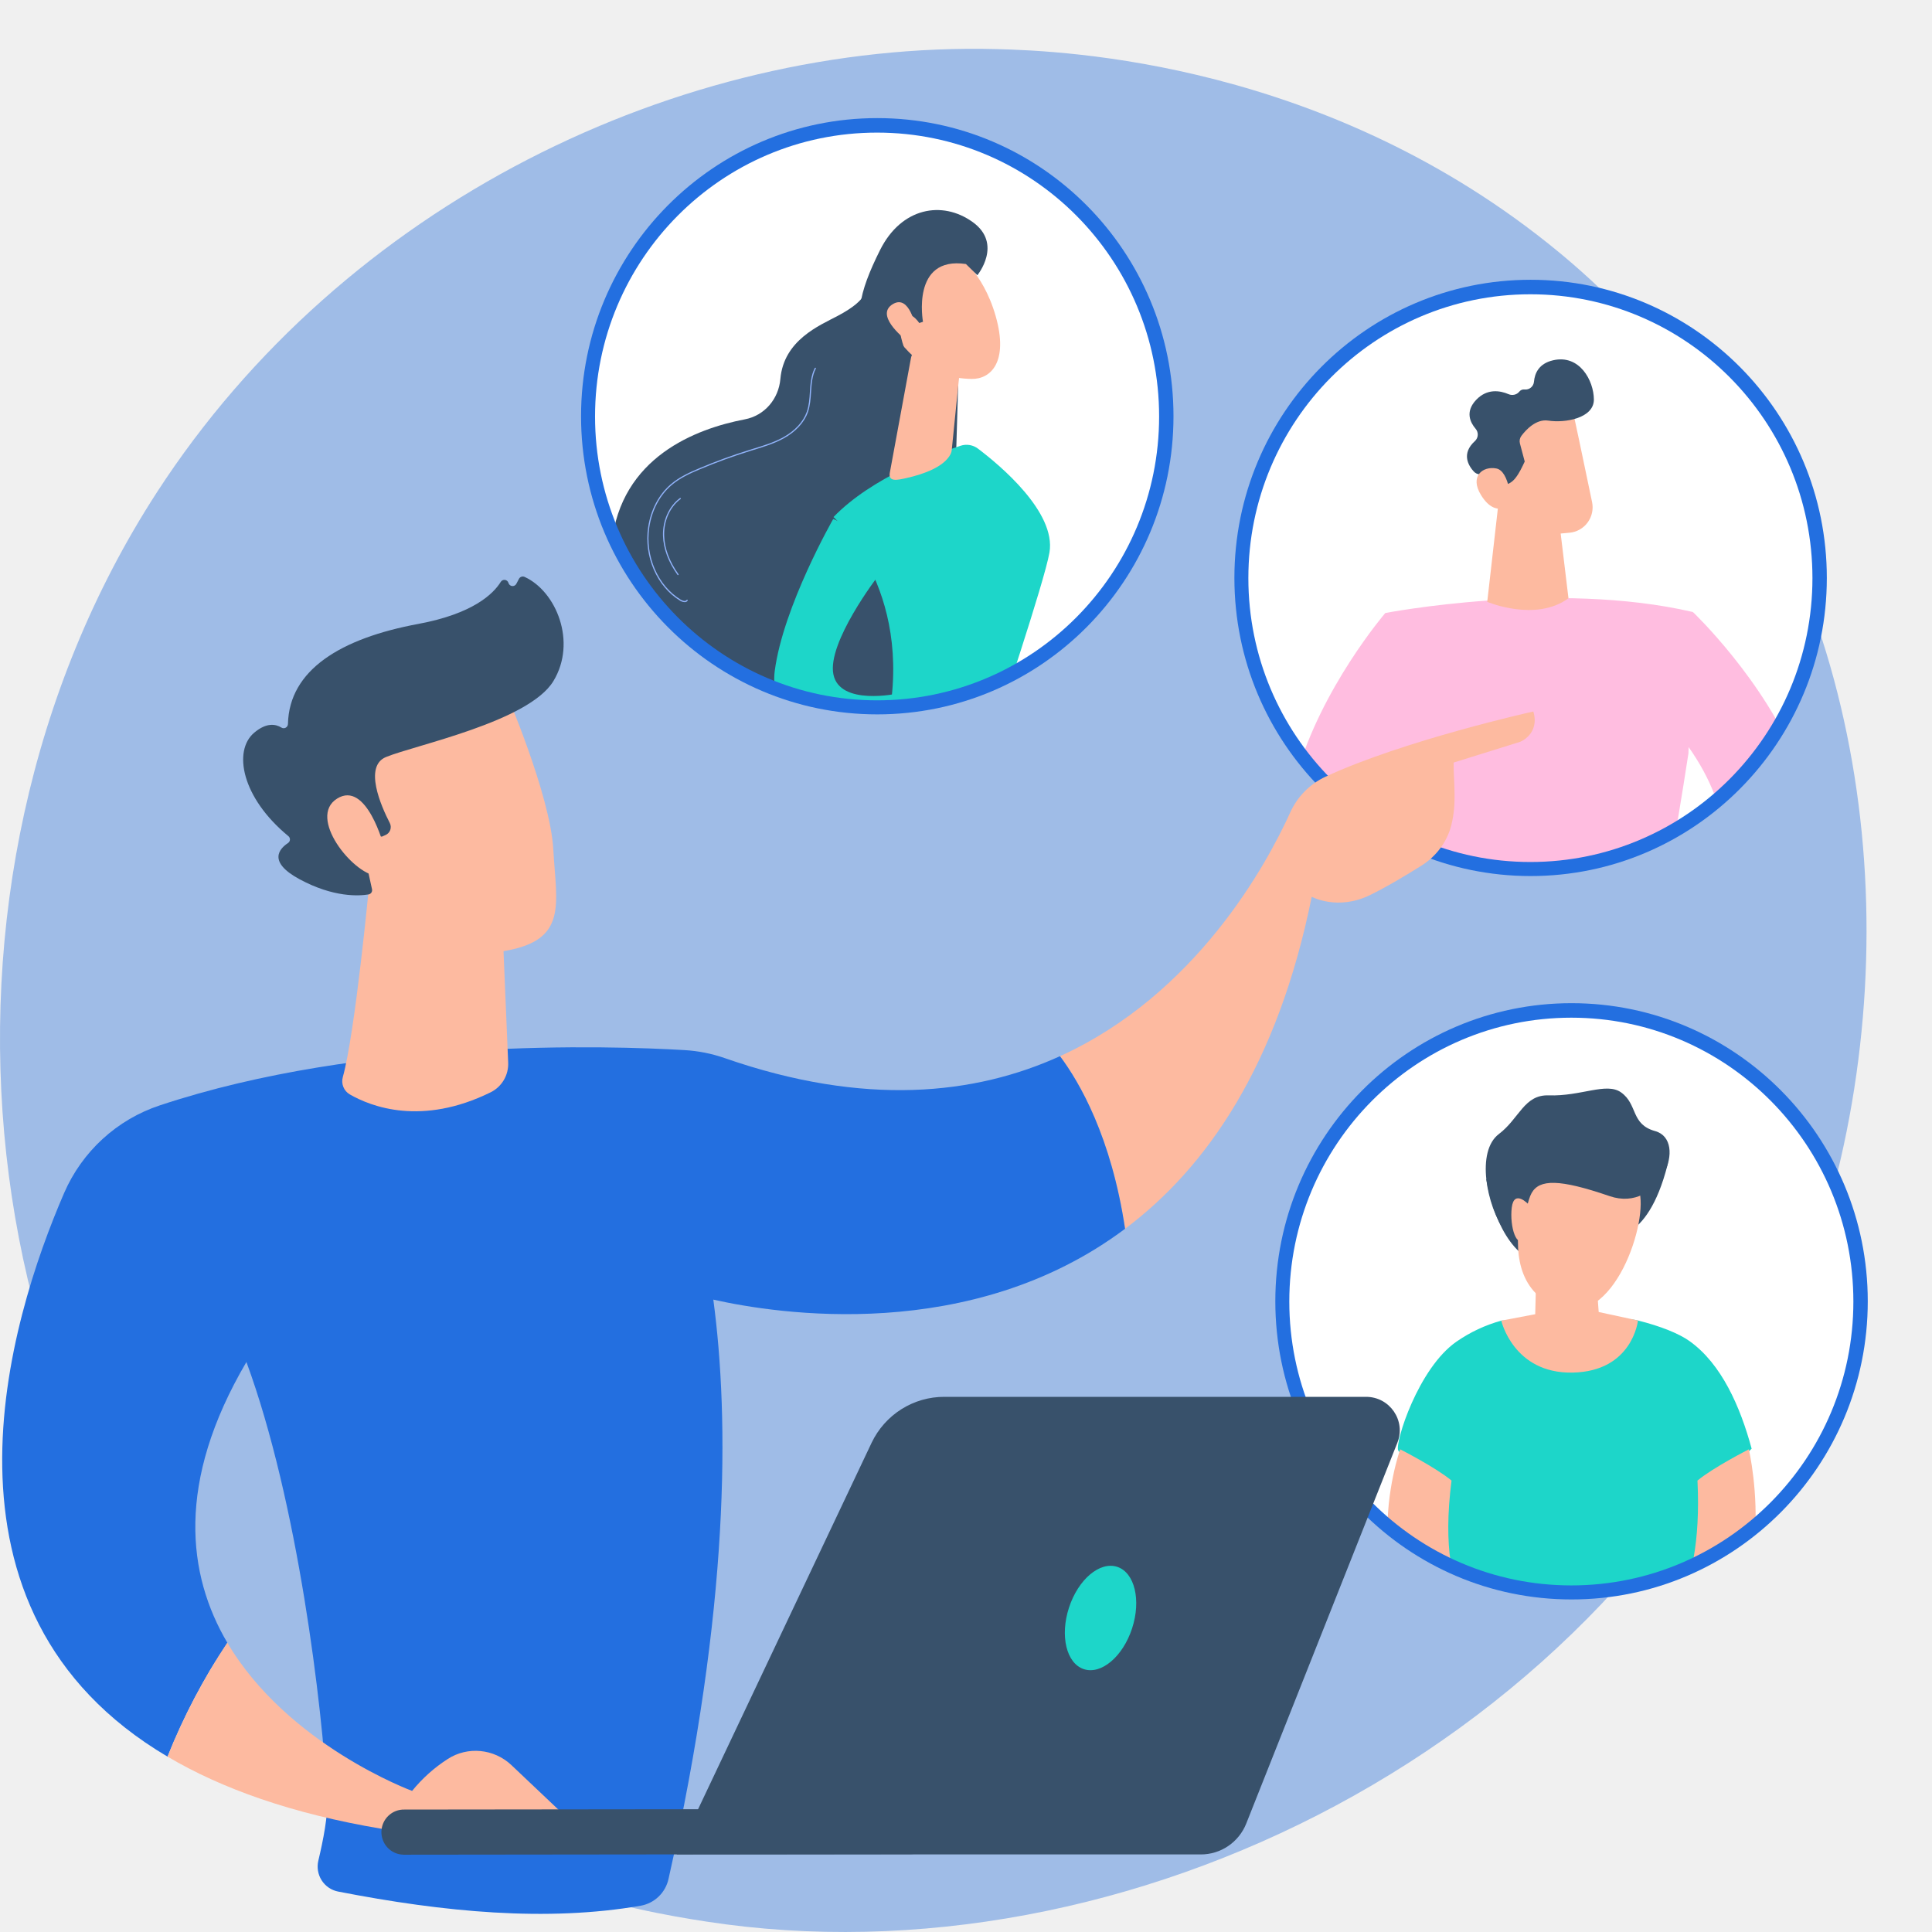
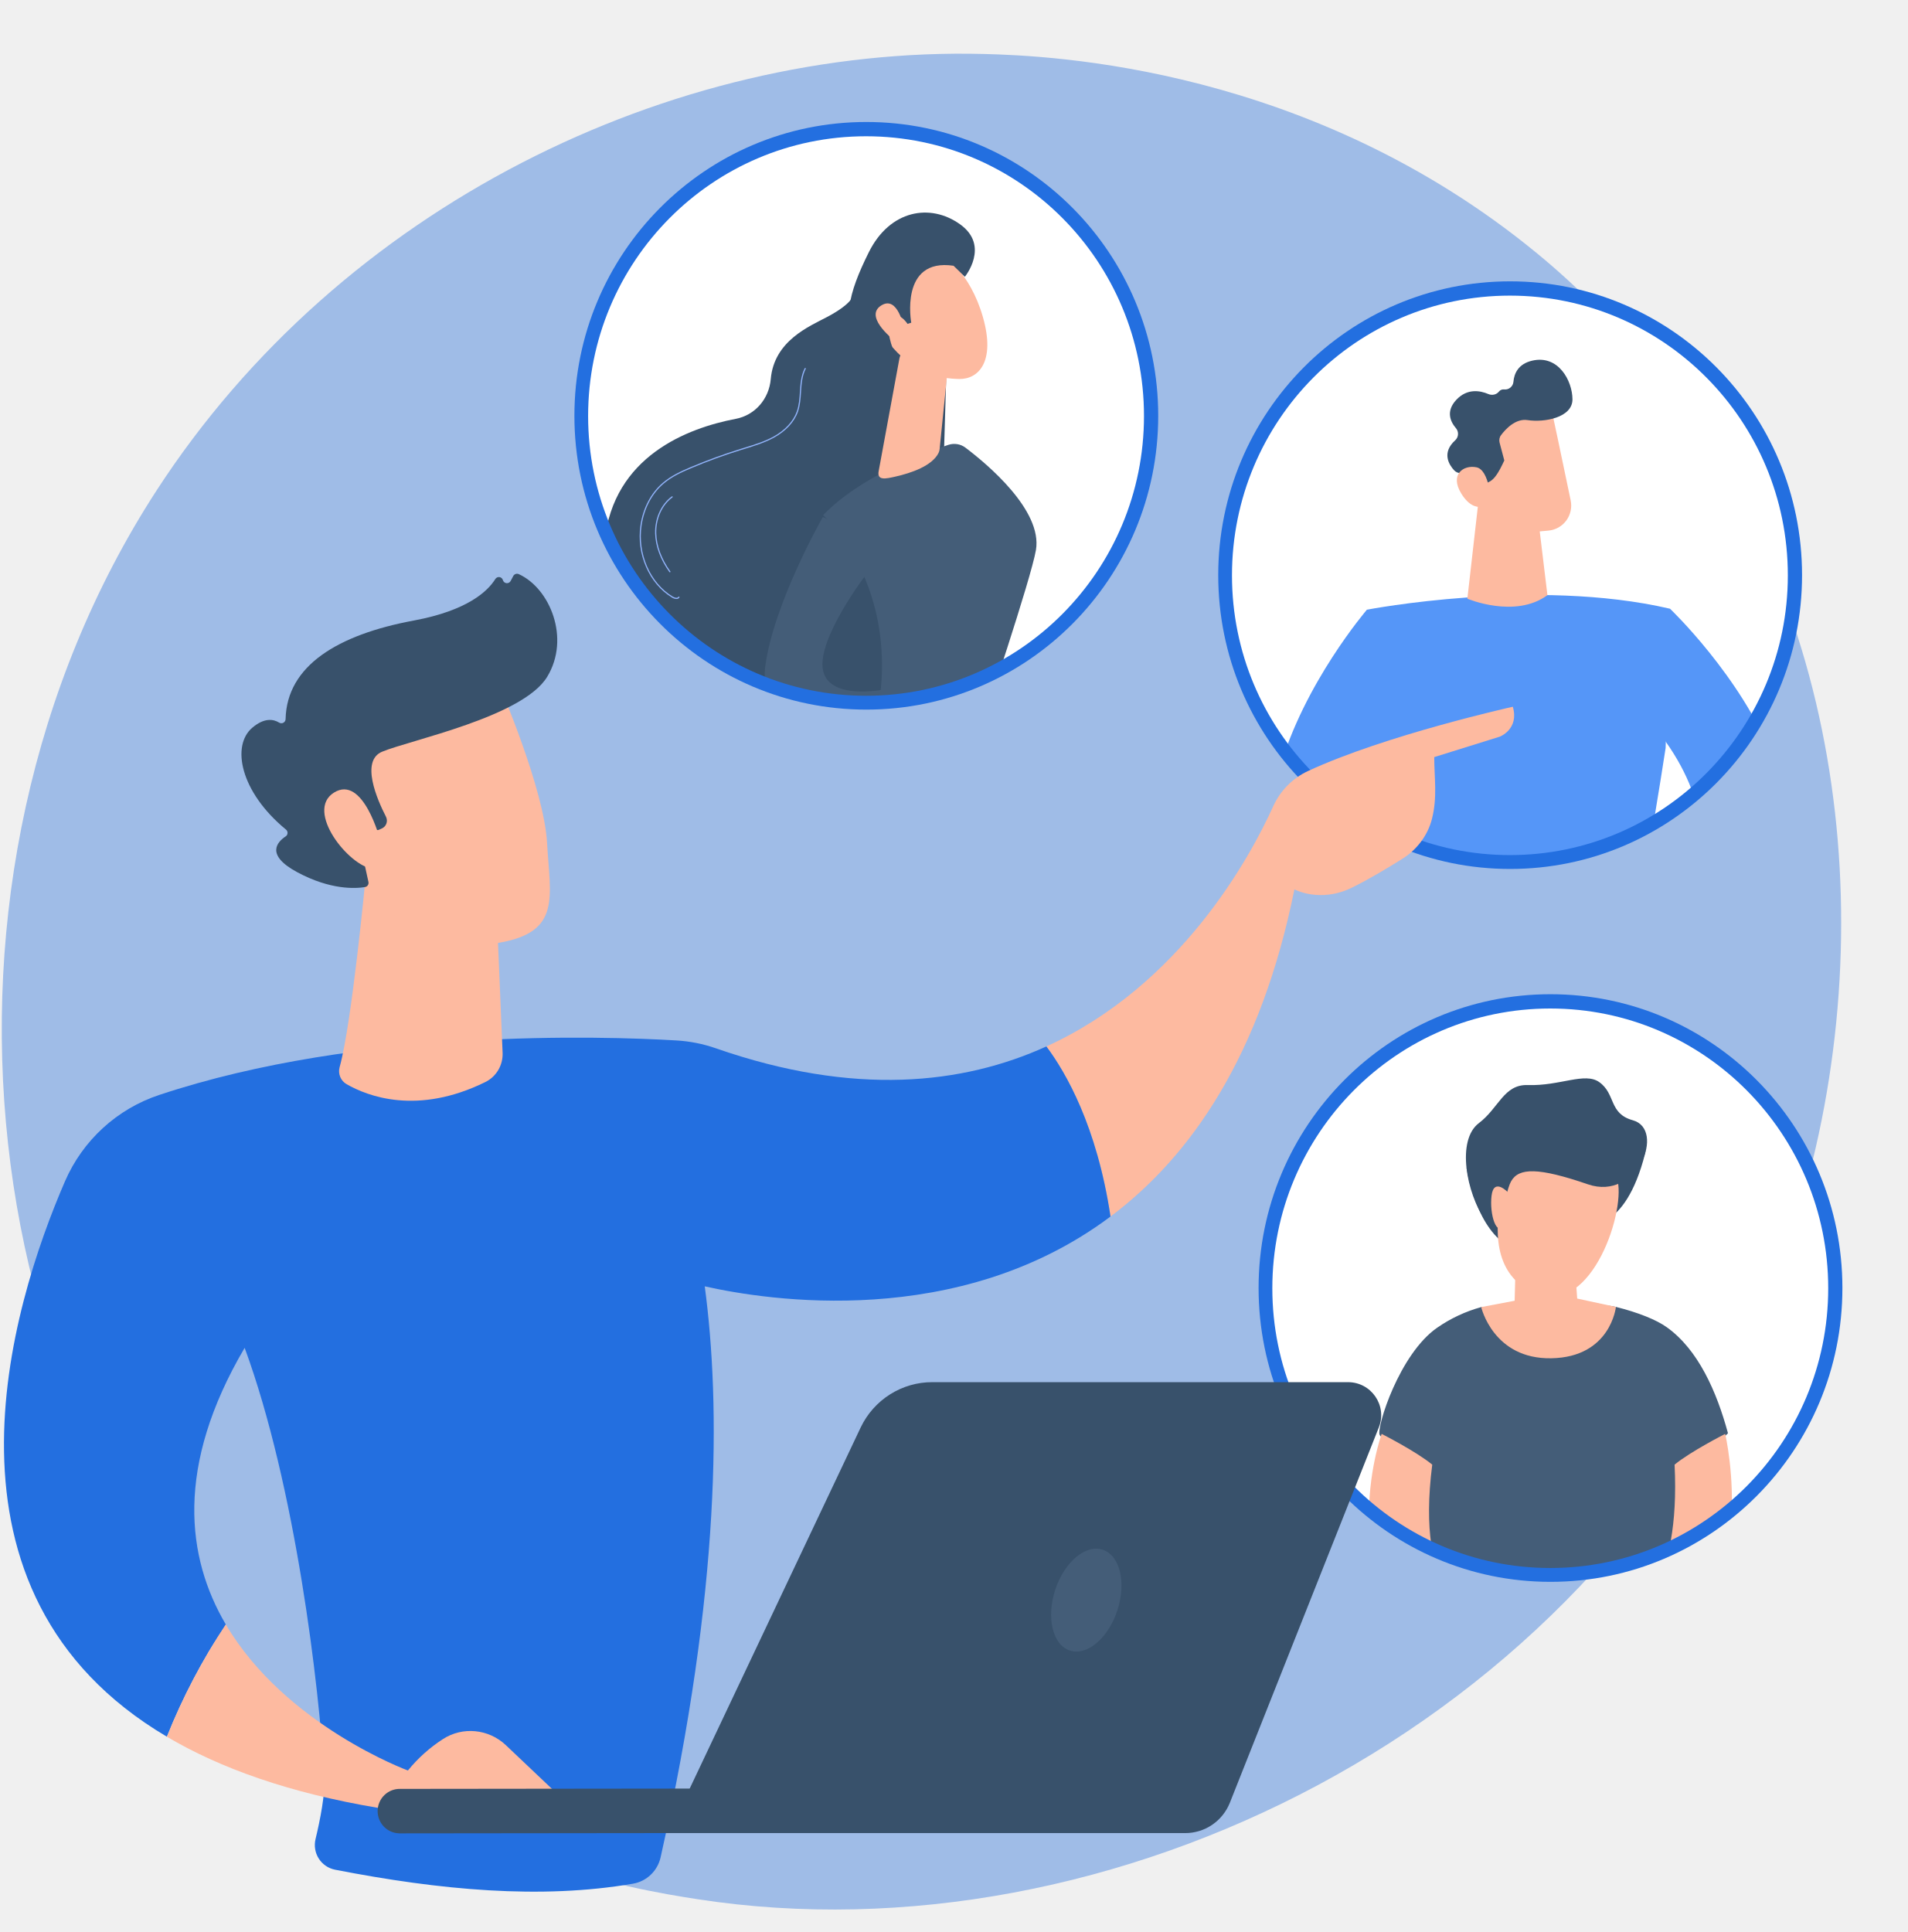
- <svg xmlns="http://www.w3.org/2000/svg" width="205" height="205" viewBox="0 0 205 205" fill="none">
-   <g clip-path="url(#clip0_298_360)">
-     <path d="M189.752 140.175C170.537 185.396 119.352 210.73 74.964 203.896C67.74 202.784 47.939 199.471 30.407 183.843C-3.342 153.762 -10.56 94.195 16.663 52.216C36.48 21.663 72 4.344 105.751 5.21C113.021 5.396 140.882 6.546 165.368 26.726C168.968 29.688 176.896 36.734 184.045 47.909C200.832 74.148 202.275 110.702 189.752 140.175Z" fill="#9FBCE7" />
-     <path d="M162.409 92.956C179.768 92.956 193.84 78.792 193.84 61.321C193.84 43.85 179.768 29.686 162.409 29.686C145.051 29.686 130.979 43.85 130.979 61.321C130.979 78.792 145.051 92.956 162.409 92.956Z" fill="#236FE0" />
-     <mask id="mask0_298_360" style="mask-type:luminance" maskUnits="userSpaceOnUse" x="132" y="31" width="61" height="61">
-       <path d="M162.387 91.465C178.915 91.465 192.314 77.98 192.314 61.345C192.314 44.71 178.915 31.225 162.387 31.225C145.859 31.225 132.461 44.71 132.461 61.345C132.461 77.98 145.859 91.465 162.387 91.465Z" fill="white" />
-     </mask>
-     <g mask="url(#mask0_298_360)">
-       <path d="M199.887 99.257L127.422 101.638C127.211 101.644 127.006 101.567 126.853 101.422C126.699 101.277 126.608 101.076 126.6 100.864L123.993 20.361C123.986 20.149 124.063 19.943 124.207 19.788C124.351 19.633 124.551 19.542 124.761 19.535L197.226 17.154C197.437 17.148 197.642 17.225 197.796 17.37C197.949 17.516 198.04 17.716 198.047 17.928L200.658 98.432C200.664 98.644 200.587 98.85 200.442 99.005C200.297 99.16 200.098 99.25 199.887 99.257Z" fill="white" />
-       <path d="M146.989 65.047C146.989 65.047 165.118 61.55 179.631 64.941L179.157 79.935C179.157 79.935 175.993 100.816 173.414 110.081C173.414 110.081 162.447 112.374 157.077 109.653C157.077 109.653 151.916 83.73 149.393 79.948C149.397 79.947 146.667 69.89 146.989 65.047Z" fill="#FFBDE0" />
-       <path d="M159.221 51.443L157.807 63.861C157.807 63.861 162.954 66.04 166.427 63.477L165.379 54.782L159.221 51.443Z" fill="#FDBAA0" />
-       <path d="M166.776 43.14C166.836 43.242 168.133 49.437 168.931 53.274C169.009 53.648 169.007 54.034 168.926 54.407C168.846 54.78 168.687 55.132 168.462 55.438C168.236 55.746 167.949 56.001 167.618 56.188C167.288 56.376 166.921 56.491 166.544 56.525L165.077 56.661C163.777 56.782 162.479 56.409 161.437 55.617C160.396 54.825 159.685 53.671 159.445 52.379L158.156 45.428C158.156 45.428 165.306 40.652 166.776 43.14Z" fill="#FDBAA0" />
-       <path d="M156.572 45.493C155.986 44.806 155.458 43.682 156.618 42.444C157.794 41.19 159.182 41.444 160.069 41.825C160.462 41.992 160.936 41.897 161.204 41.561C161.27 41.475 161.357 41.409 161.457 41.368C161.556 41.327 161.665 41.313 161.771 41.327C161.891 41.34 162.011 41.329 162.126 41.294C162.241 41.26 162.348 41.202 162.441 41.125C162.534 41.049 162.61 40.954 162.666 40.847C162.722 40.74 162.757 40.623 162.767 40.503C162.843 39.623 163.273 38.576 164.802 38.227C167.607 37.584 169.108 40.382 169.123 42.382C169.137 44.383 166.057 44.904 164.29 44.63C162.993 44.429 161.914 45.606 161.434 46.245C161.348 46.359 161.289 46.492 161.261 46.632C161.234 46.773 161.239 46.918 161.276 47.056L161.785 48.973C161.495 49.583 161.211 50.206 160.792 50.733C160.491 51.111 160.154 51.326 159.794 51.424C159.236 50.456 157.759 50.336 157.074 50.337C156.944 50.337 156.817 50.311 156.698 50.259C156.58 50.207 156.473 50.131 156.385 50.036C155.85 49.457 154.999 48.155 156.503 46.798C156.681 46.632 156.788 46.403 156.801 46.16C156.813 45.916 156.732 45.677 156.572 45.493Z" fill="#38516B" />
-       <path d="M160.368 53.475C160.368 53.475 160.195 49.992 158.782 49.71C157.37 49.429 155.89 50.499 157.156 52.546C158.733 55.094 160.368 53.475 160.368 53.475Z" fill="#FDBAA0" />
-       <path d="M146.988 65.049C146.988 65.049 119.696 96.869 153.41 107.599L153.331 105.186C153.331 105.186 140.518 94.977 149.64 80.182C149.64 80.182 147.995 66.465 146.988 65.049Z" fill="#FFBDE0" />
-       <path d="M179.63 64.941C179.63 64.941 210.093 93.898 177.148 106.818L177.07 104.405C177.07 104.405 189.195 93.377 179.134 79.213C179.133 79.214 177.79 67.418 179.63 64.941Z" fill="#FFBDE0" />
+ <svg xmlns="http://www.w3.org/2000/svg" width="78" height="79" viewBox="0 0 78 79" fill="none">
+   <g id="Frame" clip-path="url(#clip0_766_1996)">
+     <path id="Vector" d="M72.135 53.463C64.837 70.637 45.399 80.258 28.541 77.662C25.798 77.24 18.278 75.982 11.62 70.047C-1.197 58.623 -3.938 36.001 6.4 20.059C13.926 8.456 27.416 1.878 40.233 2.207C42.994 2.278 53.575 2.715 62.874 10.378C64.241 11.503 67.252 14.179 69.967 18.423C76.343 28.388 76.891 42.27 72.135 53.463Z" fill="#9FBCE7" />
+     <path id="Vector_2" d="M61.751 35.532C68.343 35.532 73.688 30.153 73.688 23.518C73.688 16.883 68.343 11.504 61.751 11.504C55.159 11.504 49.815 16.883 49.815 23.518C49.815 30.153 55.159 35.532 61.751 35.532Z" fill="#236FE0" />
+     <g id="Clip path group">
+       <mask id="mask0_766_1996" style="mask-type:luminance" maskUnits="userSpaceOnUse" x="50" y="12" width="24" height="23">
+         <g id="clip-path">
+           <path id="Vector_3" d="M61.742 34.965C68.019 34.965 73.107 29.844 73.107 23.527C73.107 17.209 68.019 12.088 61.742 12.088C55.465 12.088 50.377 17.209 50.377 23.527C50.377 29.844 55.465 34.965 61.742 34.965Z" fill="white" />
+         </g>
+       </mask>
+       <g mask="url(#mask0_766_1996)">
+         <g id="Group">
+           <path id="Vector_4" d="M75.983 37.924L48.462 38.828C48.383 38.831 48.305 38.801 48.246 38.746C48.188 38.691 48.154 38.615 48.151 38.534L47.16 7.961C47.158 7.881 47.187 7.803 47.242 7.744C47.297 7.685 47.372 7.65 47.452 7.648L74.972 6.743C75.052 6.741 75.13 6.771 75.189 6.826C75.247 6.881 75.281 6.957 75.284 7.037L76.276 37.61C76.278 37.691 76.249 37.769 76.194 37.828C76.139 37.887 76.063 37.921 75.983 37.924Z" fill="white" />
+           <path id="Vector_5" d="M55.893 24.931C55.893 24.931 62.778 23.604 68.289 24.891L68.109 30.586C68.109 30.586 66.908 38.515 65.928 42.034C65.928 42.034 61.763 42.905 59.724 41.871C59.724 41.871 57.764 32.027 56.806 30.59C56.807 30.59 55.77 26.771 55.893 24.931Z" fill="#5596F8" />
+           <path id="Vector_6" d="M60.539 19.766L60.002 24.481C60.002 24.481 61.957 25.309 63.276 24.336L62.878 21.034L60.539 19.766Z" fill="#FDBAA0" />
+           <path id="Vector_7" d="M63.408 16.613C63.431 16.651 63.923 19.004 64.227 20.461C64.256 20.603 64.256 20.75 64.225 20.891C64.194 21.033 64.134 21.167 64.049 21.283C63.963 21.4 63.854 21.497 63.728 21.568C63.603 21.639 63.464 21.683 63.32 21.696L62.763 21.747C62.269 21.793 61.776 21.652 61.381 21.351C60.985 21.05 60.715 20.612 60.624 20.121L60.135 17.481C60.135 17.481 62.85 15.668 63.408 16.613Z" fill="#FDBAA0" />
+           <path id="Vector_8" d="M59.533 17.506C59.311 17.245 59.11 16.818 59.551 16.348C59.997 15.872 60.524 15.969 60.861 16.113C61.011 16.177 61.191 16.14 61.292 16.013C61.318 15.98 61.351 15.955 61.388 15.94C61.426 15.924 61.467 15.919 61.508 15.924C61.553 15.929 61.599 15.925 61.643 15.912C61.686 15.898 61.727 15.877 61.762 15.848C61.797 15.818 61.827 15.782 61.848 15.742C61.869 15.701 61.882 15.657 61.886 15.611C61.915 15.277 62.078 14.879 62.659 14.746C63.724 14.503 64.294 15.565 64.3 16.325C64.305 17.084 63.135 17.282 62.465 17.178C61.972 17.102 61.562 17.549 61.38 17.792C61.347 17.835 61.325 17.885 61.314 17.939C61.304 17.992 61.306 18.047 61.32 18.1L61.513 18.828C61.403 19.059 61.295 19.296 61.136 19.496C61.022 19.64 60.894 19.721 60.757 19.759C60.545 19.391 59.984 19.346 59.724 19.346C59.675 19.346 59.626 19.336 59.581 19.316C59.536 19.296 59.496 19.268 59.462 19.231C59.259 19.012 58.936 18.517 59.507 18.002C59.575 17.939 59.615 17.852 59.62 17.759C59.625 17.667 59.594 17.576 59.533 17.506Z" fill="#38516B" />
+           <path id="Vector_9" d="M60.975 20.537C60.975 20.537 60.909 19.213 60.372 19.107C59.836 19 59.274 19.406 59.755 20.184C60.353 21.151 60.975 20.537 60.975 20.537Z" fill="#FDBAA0" />
+           <path id="Vector_10" d="M55.893 24.933C55.893 24.933 45.528 37.017 58.331 41.092L58.301 40.175C58.301 40.175 53.435 36.298 56.899 30.68C56.899 30.68 56.275 25.471 55.893 24.933Z" fill="#5596F8" />
+           <path id="Vector_11" d="M68.29 24.892C68.29 24.892 79.859 35.888 67.348 40.795L67.318 39.879C67.318 39.879 71.923 35.691 68.102 30.311C68.102 30.312 67.592 25.832 68.29 24.892Z" fill="#5596F8" />
+         </g>
+       </g>
    </g>
-     <path d="M93.085 75.801C110.444 75.801 124.516 61.638 124.516 44.167C124.516 26.695 110.444 12.532 93.085 12.532C75.726 12.532 61.654 26.695 61.654 44.167C61.654 61.638 75.726 75.801 93.085 75.801Z" fill="#236FE0" />
-     <mask id="mask1_298_360" style="mask-type:luminance" maskUnits="userSpaceOnUse" x="63" y="14" width="60" height="61">
-       <path d="M93.065 74.311C109.593 74.311 122.991 60.825 122.991 44.191C122.991 27.556 109.593 14.07 93.065 14.07C76.537 14.07 63.139 27.556 63.139 44.191C63.139 60.825 76.537 74.311 93.065 74.311Z" fill="white" />
-     </mask>
-     <g mask="url(#mask1_298_360)">
-       <path d="M130.565 82.103L58.099 84.484C57.889 84.489 57.685 84.411 57.532 84.266C57.379 84.121 57.289 83.922 57.281 83.71L54.668 3.207C54.662 2.995 54.739 2.789 54.883 2.634C55.027 2.479 55.226 2.388 55.437 2.381L127.901 -0.001C128.112 -0.007 128.317 0.071 128.47 0.216C128.624 0.361 128.715 0.561 128.722 0.773L131.333 81.277C131.34 81.489 131.262 81.695 131.118 81.849C130.974 82.004 130.775 82.095 130.565 82.103Z" fill="white" />
-       <path d="M91.772 30.615C91.772 30.615 92.354 31.686 88.881 33.521C86.945 34.544 83.163 36.09 82.803 40.215C82.617 42.345 81.117 44.1 79.03 44.496C73.83 45.49 65.87 48.513 64.904 57.695C64.17 64.71 67.793 67.225 71.533 68.01C74.279 68.581 76.183 71.185 75.731 73.971C75.296 76.644 76.193 79.681 80.846 81.945C91.274 87.012 100.847 68.333 100.847 68.333L101.807 36.281L91.772 30.615Z" fill="#38516B" />
-       <path d="M94.225 76.512C97.001 62.453 88.439 54.864 88.439 54.864C92.495 50.657 99.385 48.126 101.937 47.294C102.245 47.194 102.572 47.169 102.891 47.223C103.21 47.277 103.511 47.407 103.77 47.603C106.045 49.321 112.081 54.33 111.357 58.619C110.832 61.708 105.621 77.216 105.621 77.216C105.621 77.216 100.389 79.943 94.225 76.512Z" fill="#1DD6C9" />
-       <path d="M96.66 37.989L94.428 50.097C94.211 51.168 95.164 50.957 96.219 50.717C97.949 50.324 100.169 49.563 100.87 48.173C100.938 48.029 100.979 47.874 100.991 47.715L101.836 39.342C101.869 39.019 101.796 38.694 101.629 38.416C101.462 38.138 101.21 37.922 100.91 37.8L98.672 36.896C98.469 36.815 98.252 36.779 98.034 36.791C97.816 36.804 97.604 36.864 97.412 36.969C97.22 37.073 97.053 37.218 96.923 37.395C96.793 37.571 96.703 37.774 96.66 37.989Z" fill="#FDBAA0" />
-       <path d="M101.362 26.853C101.362 26.853 104.26 28.679 105.65 33.544C107.039 38.41 105.126 40.242 103.097 40.207C101.068 40.172 98.109 39.647 95.439 36.216C92.77 32.786 97.571 24.63 101.362 26.853Z" fill="#FDBAA0" />
-       <path d="M97.936 34.144C97.936 34.144 96.649 27.147 102.491 28.015L103.707 29.201C103.707 29.201 106.434 25.88 103.204 23.559C99.974 21.238 95.635 22.018 93.379 26.536C91.122 31.053 90.357 34.198 92.477 36.878C94.597 39.559 96.035 37.143 96.035 37.143C96.035 37.143 95.024 34.793 95.757 33.743C96.49 32.693 97.541 34.274 97.541 34.274L97.936 34.144Z" fill="#38516B" />
-       <path d="M97.164 34.774C97.164 34.774 96.525 31.173 94.724 32.276C92.922 33.38 95.504 35.631 96.535 36.396L97.164 34.774Z" fill="#FDBAA0" />
-       <path d="M88.41 55.07C88.41 55.07 83.092 64.358 82.204 71.212C81.316 78.067 92.136 80.52 95.945 76.404L95.28 73.585C95.28 73.585 89.111 74.941 88.43 71.557C87.748 68.173 93.145 61.154 93.145 61.154C93.145 61.154 91.271 56.105 88.41 55.07Z" fill="#1DD6C9" />
-       <path d="M72.651 63.892C72.477 63.885 72.307 63.831 72.16 63.736C69.706 62.249 68.312 59.05 68.77 55.957C69.044 54.102 69.895 52.483 71.167 51.39C72.069 50.617 73.152 50.127 74.186 49.691C75.927 48.956 77.723 48.299 79.527 47.738L79.971 47.601C81.025 47.279 82.115 46.944 83.091 46.408C84.34 45.721 85.234 44.756 85.607 43.691C85.84 43.029 85.891 42.3 85.934 41.597C85.992 40.73 86.051 39.833 86.455 39.052C86.458 39.044 86.464 39.038 86.47 39.032C86.476 39.027 86.484 39.023 86.492 39.02C86.499 39.018 86.508 39.017 86.516 39.018C86.524 39.019 86.532 39.021 86.54 39.025C86.547 39.029 86.554 39.034 86.559 39.04C86.564 39.047 86.568 39.054 86.571 39.062C86.573 39.07 86.574 39.078 86.573 39.087C86.573 39.095 86.57 39.103 86.567 39.11C86.174 39.868 86.116 40.752 86.06 41.608C86.014 42.322 85.965 43.057 85.726 43.737C85.342 44.83 84.427 45.82 83.151 46.52C82.163 47.063 81.067 47.399 80.007 47.725C79.859 47.77 79.711 47.815 79.564 47.861C77.764 48.421 75.971 49.074 74.233 49.809C73.21 50.237 72.135 50.727 71.248 51.488C70 52.558 69.164 54.152 68.894 55.974C68.443 59.018 69.816 62.165 72.227 63.626C72.4 63.731 72.729 63.858 72.858 63.662C72.862 63.655 72.868 63.649 72.875 63.645C72.882 63.64 72.89 63.637 72.898 63.635C72.906 63.633 72.915 63.633 72.923 63.635C72.931 63.637 72.939 63.64 72.946 63.645C72.953 63.65 72.959 63.656 72.963 63.663C72.968 63.669 72.971 63.677 72.972 63.685C72.974 63.694 72.974 63.702 72.972 63.71C72.971 63.719 72.967 63.726 72.963 63.733C72.929 63.785 72.882 63.826 72.828 63.854C72.773 63.882 72.713 63.895 72.651 63.892Z" fill="#91B3FA" />
-       <path d="M71.941 61.025C71.931 61.025 71.921 61.023 71.912 61.019C71.903 61.014 71.895 61.007 71.89 60.999C70.915 59.643 70.382 58.197 70.347 56.825C70.307 55.214 70.996 53.69 72.148 52.848C72.161 52.838 72.178 52.834 72.194 52.837C72.211 52.839 72.226 52.848 72.236 52.862C72.246 52.875 72.25 52.892 72.247 52.909C72.245 52.926 72.236 52.941 72.222 52.951C71.104 53.769 70.434 55.252 70.474 56.821C70.508 58.168 71.032 59.587 71.992 60.925C71.997 60.932 72 60.939 72.002 60.947C72.004 60.956 72.004 60.964 72.003 60.972C72.002 60.98 71.999 60.988 71.994 60.995C71.99 61.002 71.984 61.008 71.978 61.013C71.967 61.021 71.954 61.025 71.941 61.025Z" fill="#91B3FA" />
+     <path id="Vector_12" d="M35.425 29.016C42.017 29.016 47.361 23.637 47.361 17.002C47.361 10.367 42.017 4.988 35.425 4.988C28.832 4.988 23.488 10.367 23.488 17.002C23.488 23.637 28.832 29.016 35.425 29.016Z" fill="#236FE0" />
+     <g id="Clip path group_2">
+       <mask id="mask1_766_1996" style="mask-type:luminance" maskUnits="userSpaceOnUse" x="24" y="5" width="23" height="24">
+         <g id="clip-path-2">
+           <path id="Vector_13" d="M35.414 28.45C41.691 28.45 46.779 23.328 46.779 17.011C46.779 10.694 41.691 5.572 35.414 5.572C29.137 5.572 24.049 10.694 24.049 17.011C24.049 23.328 29.137 28.45 35.414 28.45Z" fill="white" />
+         </g>
+       </mask>
+       <g mask="url(#mask1_766_1996)">
+         <g id="Group_2">
+           <path id="Vector_14" d="M49.655 31.408L22.135 32.312C22.055 32.315 21.978 32.285 21.92 32.23C21.862 32.175 21.827 32.099 21.825 32.019L20.832 1.446C20.83 1.365 20.859 1.287 20.914 1.228C20.968 1.169 21.044 1.135 21.124 1.132L48.644 0.228C48.724 0.225 48.802 0.255 48.86 0.31C48.919 0.365 48.953 0.441 48.956 0.521L49.947 31.095C49.95 31.175 49.92 31.253 49.866 31.312C49.811 31.371 49.735 31.405 49.655 31.408Z" fill="white" />
+           <path id="Vector_15" d="M34.924 11.855C34.924 11.855 35.144 12.262 33.826 12.959C33.09 13.347 31.654 13.935 31.517 15.501C31.447 16.31 30.877 16.977 30.084 17.127C28.11 17.505 25.087 18.652 24.72 22.14C24.441 24.804 25.817 25.759 27.237 26.057C28.28 26.274 29.003 27.263 28.831 28.321C28.666 29.336 29.007 30.489 30.774 31.349C34.734 33.273 38.37 26.18 38.37 26.18L38.735 14.007L34.924 11.855Z" fill="#38516B" />
+           <path id="Vector_16" d="M35.855 29.285C36.91 23.946 33.658 21.064 33.658 21.064C35.198 19.466 37.815 18.505 38.784 18.189C38.901 18.151 39.025 18.142 39.147 18.162C39.268 18.182 39.382 18.232 39.48 18.306C40.344 18.959 42.636 20.861 42.361 22.49C42.162 23.663 40.183 29.552 40.183 29.552C40.183 29.552 38.196 30.588 35.855 29.285Z" fill="#445D78" />
+           <path id="Vector_17" d="M36.779 14.655L35.932 19.253C35.849 19.66 36.211 19.58 36.612 19.489C37.269 19.34 38.112 19.051 38.378 18.522C38.404 18.468 38.42 18.409 38.424 18.349L38.745 15.169C38.758 15.046 38.73 14.922 38.667 14.817C38.603 14.711 38.508 14.629 38.394 14.583L37.544 14.24C37.467 14.209 37.384 14.195 37.301 14.2C37.219 14.205 37.138 14.228 37.065 14.268C36.992 14.307 36.929 14.362 36.879 14.429C36.83 14.496 36.796 14.573 36.779 14.655Z" fill="#FDBAA0" />
+           <path id="Vector_18" d="M38.564 10.426C38.564 10.426 39.665 11.119 40.193 12.967C40.721 14.815 39.994 15.511 39.223 15.497C38.453 15.484 37.329 15.285 36.315 13.982C35.301 12.679 37.125 9.582 38.564 10.426Z" fill="#FDBAA0" />
+           <path id="Vector_19" d="M37.262 13.195C37.262 13.195 36.773 10.538 38.992 10.867L39.454 11.318C39.454 11.318 40.489 10.056 39.263 9.175C38.036 8.294 36.388 8.59 35.531 10.306C34.675 12.021 34.384 13.215 35.189 14.233C35.994 15.251 36.54 14.334 36.54 14.334C36.54 14.334 36.156 13.441 36.434 13.043C36.713 12.644 37.112 13.244 37.112 13.244L37.262 13.195Z" fill="#38516B" />
+           <path id="Vector_20" d="M36.969 13.435C36.969 13.435 36.727 12.067 36.043 12.486C35.359 12.905 36.339 13.76 36.731 14.05L36.969 13.435Z" fill="#FDBAA0" />
+           <path id="Vector_21" d="M33.646 21.143C33.646 21.143 31.627 24.67 31.289 27.273C30.952 29.876 35.061 30.808 36.508 29.244L36.255 28.174C36.255 28.174 33.912 28.689 33.653 27.404C33.395 26.119 35.444 23.453 35.444 23.453C35.444 23.453 34.733 21.536 33.646 21.143Z" fill="#445D78" />
+           <path id="Vector_22" d="M27.663 24.493C27.597 24.49 27.532 24.469 27.477 24.433C26.545 23.869 26.015 22.654 26.189 21.479C26.293 20.774 26.616 20.16 27.099 19.745C27.442 19.451 27.853 19.265 28.246 19.099C28.907 18.82 29.589 18.571 30.274 18.358L30.443 18.306C30.843 18.183 31.257 18.056 31.628 17.853C32.102 17.592 32.441 17.225 32.583 16.821C32.672 16.569 32.691 16.293 32.708 16.025C32.729 15.696 32.752 15.356 32.905 15.059C32.907 15.056 32.909 15.054 32.911 15.052C32.913 15.05 32.916 15.048 32.919 15.047C32.922 15.046 32.925 15.046 32.928 15.046C32.932 15.046 32.935 15.047 32.938 15.049C32.94 15.05 32.943 15.052 32.945 15.055C32.947 15.057 32.948 15.06 32.949 15.063C32.95 15.066 32.951 15.069 32.95 15.072C32.95 15.075 32.949 15.078 32.948 15.081C32.799 15.369 32.777 15.704 32.755 16.03C32.738 16.301 32.719 16.58 32.629 16.838C32.483 17.253 32.135 17.629 31.651 17.895C31.275 18.101 30.859 18.229 30.456 18.353C30.4 18.37 30.344 18.387 30.288 18.404C29.605 18.617 28.924 18.865 28.264 19.144C27.875 19.307 27.467 19.493 27.13 19.782C26.656 20.188 26.339 20.794 26.236 21.486C26.065 22.642 26.586 23.837 27.502 24.391C27.568 24.431 27.692 24.479 27.741 24.405C27.743 24.402 27.745 24.4 27.748 24.398C27.751 24.397 27.754 24.395 27.757 24.395C27.76 24.394 27.763 24.394 27.766 24.395C27.769 24.396 27.772 24.397 27.775 24.399C27.777 24.4 27.78 24.403 27.782 24.405C27.783 24.408 27.784 24.411 27.785 24.414C27.786 24.417 27.786 24.42 27.785 24.424C27.784 24.427 27.783 24.43 27.781 24.432C27.768 24.452 27.751 24.468 27.73 24.478C27.709 24.489 27.686 24.494 27.663 24.493Z" fill="#91B3FA" />
+           <path id="Vector_23" d="M27.393 23.403C27.389 23.403 27.385 23.402 27.382 23.401C27.379 23.399 27.376 23.396 27.373 23.393C27.003 22.878 26.801 22.329 26.788 21.808C26.772 21.196 27.034 20.617 27.471 20.298C27.477 20.294 27.483 20.292 27.489 20.293C27.495 20.294 27.501 20.298 27.505 20.303C27.509 20.308 27.51 20.314 27.509 20.321C27.508 20.327 27.505 20.333 27.5 20.337C27.075 20.647 26.821 21.21 26.836 21.806C26.849 22.318 27.048 22.857 27.412 23.365C27.414 23.368 27.415 23.37 27.416 23.373C27.417 23.377 27.417 23.38 27.416 23.383C27.416 23.386 27.415 23.389 27.413 23.392C27.412 23.394 27.409 23.397 27.407 23.398C27.403 23.401 27.398 23.403 27.393 23.403Z" fill="#91B3FA" />
+         </g>
+       </g>
    </g>
-     <path d="M166.753 169.714C184.112 169.714 198.184 155.551 198.184 138.08C198.184 120.609 184.112 106.445 166.753 106.445C149.394 106.445 135.322 120.609 135.322 138.08C135.322 155.551 149.394 169.714 166.753 169.714Z" fill="#236FE0" />
-     <mask id="mask2_298_360" style="mask-type:luminance" maskUnits="userSpaceOnUse" x="136" y="107" width="61" height="62">
-       <path d="M166.731 168.225C183.259 168.225 196.657 154.739 196.657 138.105C196.657 121.47 183.259 107.984 166.731 107.984C150.203 107.984 136.805 121.47 136.805 138.105C136.805 154.739 150.203 168.225 166.731 168.225Z" fill="white" />
-     </mask>
-     <g mask="url(#mask2_298_360)">
-       <path d="M204.23 176.018L131.765 178.399C131.554 178.405 131.35 178.327 131.196 178.182C131.042 178.037 130.952 177.837 130.944 177.625L128.338 97.122C128.332 96.91 128.409 96.704 128.553 96.549C128.697 96.395 128.896 96.303 129.107 96.296L201.572 93.914C201.783 93.908 201.987 93.986 202.141 94.131C202.295 94.276 202.386 94.477 202.393 94.689L205.004 175.192C205.01 175.404 204.932 175.611 204.787 175.766C204.642 175.921 204.442 176.012 204.23 176.018Z" fill="white" />
-       <path d="M161.469 122.275C161.41 122.387 157.711 125.13 157.711 125.13C157.711 125.13 158.528 131.015 161.847 133.336C165.496 135.891 170.65 131.232 170.65 131.232C170.65 131.232 174.751 132.213 176.932 123.621C177.428 121.65 174.544 121.48 171.057 121.846C166.561 122.315 161.469 122.275 161.469 122.275Z" fill="#38516B" />
-       <path d="M154.551 142.353C155.997 141.35 157.602 140.599 159.296 140.132C159.934 139.957 163.376 140.964 165.503 140.917C168.424 140.845 171.397 139.512 173.804 140.115C176.196 140.715 178.153 141.498 179.283 142.308C182.666 144.729 184.652 149.244 185.862 153.717C183.571 156.085 180.686 157.137 180.686 157.137L180.154 178.876L167.382 185.453L152.801 178.085L153.323 156.84C153.323 156.84 148.693 154.67 148.354 153.881C148.014 153.092 150.466 145.18 154.551 142.353Z" fill="#1DD6C9" />
-       <path d="M148.571 153.785C148.571 153.785 142.368 171.095 156.512 178.21C159.45 177.816 158.321 172.907 158.321 172.907C158.321 172.907 152.174 171.538 154.019 157.099C152.321 155.691 148.571 153.785 148.571 153.785Z" fill="#FDBAA0" />
-       <path d="M185.564 153.785C185.564 153.785 189.832 171.855 177.622 178.21C174.686 177.816 175.815 172.907 175.815 172.907C175.815 172.907 180.769 170.452 180.115 157.099C181.814 155.691 185.564 153.785 185.564 153.785Z" fill="#FDBAA0" />
-       <path d="M159.297 140.131C159.297 140.131 160.587 145.76 166.854 145.643C173.235 145.526 173.803 140.113 173.803 140.113L169.634 139.215L169.285 134.539L163.014 135.007L162.898 139.448L159.297 140.131Z" fill="#FDBAA0" />
-       <path d="M163.896 121.293C163.896 121.293 156.71 135.304 165.234 138.706C171.248 141.103 175.019 129.401 173.893 126.231C172.155 121.331 171.01 121.912 171.01 121.912L163.896 121.293Z" fill="#FDBAA0" />
-       <path d="M175.624 120.018C179.174 121 176.14 128.751 170.794 126.918C165.449 125.085 163.349 125.112 162.515 126.59C161.681 128.068 161.503 133.313 159.696 130.72C157.715 127.877 156.61 122.171 159.039 120.331C161.211 118.69 161.718 116.138 164.321 116.227C167.778 116.344 170.451 114.8 172.012 115.914C173.803 117.192 173.009 119.296 175.624 120.018Z" fill="#38516B" />
-       <path d="M162.187 127.795C162.187 127.795 160.654 126.135 160.409 128.135C160.163 130.136 160.951 132.713 161.874 131.3C162.796 129.888 162.187 127.795 162.187 127.795Z" fill="#FDBAA0" />
+     <path id="Vector_24" d="M63.401 64.682C69.994 64.682 75.338 59.303 75.338 52.668C75.338 46.033 69.994 40.654 63.401 40.654C56.809 40.654 51.465 46.033 51.465 52.668C51.465 59.303 56.809 64.682 63.401 64.682Z" fill="#236FE0" />
+     <g id="Clip path group_3">
+       <mask id="mask2_766_1996" style="mask-type:luminance" maskUnits="userSpaceOnUse" x="52" y="41" width="23" height="24">
+         <g id="clip-path-3">
+           <path id="Vector_25" d="M63.392 64.116C69.669 64.116 74.758 58.995 74.758 52.677C74.758 46.36 69.669 41.238 63.392 41.238C57.116 41.238 52.027 46.36 52.027 52.677C52.027 58.995 57.116 64.116 63.392 64.116Z" fill="white" />
+         </g>
+       </mask>
+       <g mask="url(#mask2_766_1996)">
+         <g id="Group_3">
+           <path id="Vector_26" d="M77.634 67.075L50.114 67.979C50.034 67.982 49.956 67.952 49.898 67.897C49.84 67.842 49.805 67.766 49.802 67.686L48.813 37.113C48.81 37.032 48.84 36.954 48.894 36.895C48.949 36.837 49.025 36.802 49.105 36.799L76.625 35.895C76.705 35.892 76.782 35.922 76.841 35.977C76.899 36.032 76.934 36.108 76.937 36.189L77.928 66.761C77.93 66.842 77.901 66.921 77.846 66.98C77.791 67.038 77.715 67.073 77.634 67.075Z" fill="white" />
+           <path id="Vector_27" d="M61.396 46.665C61.374 46.708 59.969 47.749 59.969 47.749C59.969 47.749 60.279 49.984 61.539 50.866C62.925 51.836 64.882 50.067 64.882 50.067C64.882 50.067 66.44 50.439 67.268 47.176C67.457 46.428 66.361 46.363 65.037 46.502C63.33 46.68 61.396 46.665 61.396 46.665Z" fill="#38516B" />
+           <path id="Vector_28" d="M58.768 54.29C59.317 53.909 59.926 53.624 60.57 53.447C60.812 53.38 62.119 53.763 62.927 53.745C64.036 53.718 65.165 53.211 66.08 53.44C66.988 53.668 67.731 53.965 68.16 54.273C69.445 55.192 70.199 56.907 70.659 58.606C69.789 59.505 68.693 59.904 68.693 59.904L68.491 68.161L63.641 70.658L58.103 67.86L58.301 59.792C58.301 59.792 56.543 58.968 56.414 58.668C56.285 58.368 57.217 55.364 58.768 54.29Z" fill="#445D78" />
+           <path id="Vector_29" d="M56.497 58.632C56.497 58.632 54.141 65.206 59.513 67.908C60.628 67.758 60.199 65.894 60.199 65.894C60.199 65.894 57.865 65.374 58.566 59.89C57.921 59.355 56.497 58.632 56.497 58.632Z" fill="#FDBAA0" />
+           <path id="Vector_30" d="M70.545 58.632C70.545 58.632 72.166 65.494 67.529 67.908C66.414 67.758 66.843 65.894 66.843 65.894C66.843 65.894 68.724 64.961 68.476 59.89C69.121 59.355 70.545 58.632 70.545 58.632Z" fill="#FDBAA0" />
+           <path id="Vector_31" d="M60.568 53.447C60.568 53.447 61.058 55.585 63.438 55.54C65.862 55.496 66.077 53.44 66.077 53.44L64.494 53.099L64.362 51.323L61.98 51.501L61.936 53.188L60.568 53.447Z" fill="#FDBAA0" />
+           <path id="Vector_32" d="M62.318 46.292C62.318 46.292 59.588 51.613 62.826 52.905C65.11 53.815 66.542 49.371 66.114 48.167C65.454 46.306 65.019 46.527 65.019 46.527L62.318 46.292Z" fill="#FDBAA0" />
+           <path id="Vector_33" d="M66.769 45.808C68.117 46.181 66.965 49.124 64.935 48.428C62.905 47.732 62.108 47.742 61.791 48.303C61.474 48.865 61.407 50.857 60.72 49.872C59.968 48.792 59.548 46.625 60.471 45.926C61.295 45.303 61.488 44.334 62.477 44.368C63.789 44.412 64.805 43.826 65.397 44.249C66.078 44.734 65.776 45.533 66.769 45.808Z" fill="#38516B" />
+           <path id="Vector_34" d="M61.667 48.761C61.667 48.761 61.085 48.131 60.992 48.89C60.899 49.65 61.198 50.629 61.548 50.092C61.898 49.556 61.667 48.761 61.667 48.761Z" fill="#FDBAA0" />
+         </g>
+       </g>
    </g>
-     <path d="M162.7 75.494C162.7 75.494 148.984 78.539 140.642 82.416C138.99 83.186 137.666 84.526 136.911 86.192C134.416 91.692 126.951 105.487 112.475 112.069C114.559 114.852 117.917 120.647 119.379 130.384C128.073 123.871 135.58 112.993 139.183 95.154C139.183 95.154 141.927 96.653 145.352 94.982C147.161 94.098 149.252 92.841 150.817 91.858C152.382 90.875 153.542 89.347 153.994 87.563C154.591 85.208 154.239 83.139 154.239 80.914L161.289 78.716C161.289 78.716 163.407 77.909 162.7 75.494Z" fill="#FDBAA0" />
-     <path d="M17.777 186.393C19.468 182.154 21.594 178.103 24.121 174.308C19.887 167.121 18.634 157.303 26.147 144.519C31.625 159.408 34.196 181.129 34.732 190.747C34.833 192.55 34.277 195.347 33.78 197.42C33.694 197.775 33.681 198.143 33.741 198.503C33.801 198.863 33.933 199.207 34.128 199.514C34.324 199.821 34.579 200.086 34.879 200.291C35.179 200.496 35.517 200.638 35.872 200.708C47.151 202.906 58.027 203.928 67.97 202.214C68.686 202.09 69.35 201.755 69.877 201.251C70.405 200.747 70.772 200.097 70.932 199.384C77.432 170.503 77.392 150.623 75.689 137.9C82.425 139.414 103.008 142.645 119.378 130.383C117.916 120.646 114.557 114.853 112.474 112.068C103.481 116.157 91.783 117.464 76.887 112.269C75.514 111.792 74.082 111.508 72.633 111.424C64.703 110.956 38.57 110.102 16.946 117.292C14.703 118.036 12.64 119.248 10.893 120.848C9.146 122.448 7.753 124.401 6.807 126.58C0.957 140.088 -8.514 170.859 17.777 186.393Z" fill="#236FE0" />
-     <path d="M39.193 93.644C39.193 93.644 37.695 109.578 36.374 114.291C36.277 114.638 36.299 115.009 36.435 115.342C36.572 115.676 36.816 115.954 37.128 116.132C39.366 117.416 44.732 119.517 52.073 115.896C52.652 115.607 53.134 115.155 53.463 114.595C53.791 114.035 53.95 113.391 53.921 112.742L53.278 97.341L39.193 93.644Z" fill="#FDBAA0" />
-     <path d="M53.6 73.26C53.6 73.26 58.389 84.332 58.711 90.144C59.033 95.956 60.276 99.726 53.6 100.896C46.923 102.067 41.299 98.719 38.252 92.93C38.252 92.93 33.478 84.009 34.549 80.357C35.62 76.704 53.6 73.26 53.6 73.26Z" fill="#FDBAA0" />
-     <path d="M40.533 88.768L40.914 88.599C41.028 88.549 41.132 88.475 41.217 88.383C41.302 88.291 41.368 88.182 41.41 88.063C41.452 87.944 41.469 87.818 41.461 87.692C41.453 87.567 41.419 87.444 41.362 87.332C40.42 85.501 38.585 81.306 40.956 80.327C44.011 79.066 56.115 76.582 58.726 72.259C61.236 68.105 59.01 62.742 55.67 61.217C55.564 61.166 55.442 61.158 55.33 61.195C55.218 61.231 55.124 61.31 55.068 61.414L54.79 61.944C54.748 62.025 54.683 62.091 54.603 62.134C54.523 62.177 54.432 62.195 54.342 62.185C54.252 62.176 54.167 62.14 54.098 62.081C54.028 62.023 53.978 61.945 53.953 61.858C53.929 61.773 53.882 61.697 53.816 61.639C53.75 61.581 53.669 61.543 53.583 61.531C53.496 61.518 53.408 61.531 53.329 61.569C53.249 61.606 53.182 61.665 53.136 61.74C52.334 63.033 50.166 65.13 44.371 66.206C36.135 67.736 30.686 71.091 30.554 76.819C30.552 76.901 30.529 76.981 30.487 77.05C30.444 77.12 30.384 77.177 30.312 77.216C30.241 77.254 30.16 77.273 30.079 77.269C29.998 77.266 29.919 77.24 29.851 77.196C29.243 76.823 28.27 76.648 26.969 77.748C24.707 79.663 25.633 84.629 30.591 88.713C30.647 88.757 30.692 88.814 30.722 88.878C30.753 88.943 30.767 89.013 30.765 89.085C30.763 89.156 30.744 89.226 30.71 89.288C30.676 89.351 30.628 89.405 30.57 89.445C29.671 90.034 28.331 91.435 31.804 93.304C35.395 95.236 38.077 95.077 39.107 94.906C39.168 94.895 39.226 94.873 39.277 94.839C39.329 94.806 39.373 94.762 39.408 94.71C39.442 94.659 39.466 94.601 39.477 94.54C39.488 94.479 39.487 94.417 39.474 94.356L38.371 89.322C38.356 89.255 38.357 89.186 38.372 89.12C38.388 89.053 38.418 88.991 38.46 88.938C38.503 88.884 38.557 88.841 38.618 88.812C38.679 88.782 38.746 88.767 38.814 88.767L40.533 88.768Z" fill="#38516B" />
-     <path d="M40.741 89.831C40.741 89.831 38.913 82.758 35.763 84.741C32.613 86.725 37.398 92.663 39.931 92.93L40.741 89.831Z" fill="#FDBAA0" />
-     <path d="M40.51 194.051L61.678 194.314L54.27 187.295C52.426 185.551 49.617 185.268 47.492 186.653C46.068 187.571 44.798 188.71 43.728 190.028C43.728 190.028 30.523 185.171 24.122 174.305C21.595 178.1 19.469 182.151 17.777 186.39C23.516 189.784 30.954 192.45 40.51 194.051Z" fill="#FDBAA0" />
-     <path d="M42.791 196.798C42.832 196.798 42.872 196.798 42.914 196.798L96.647 196.739C96.959 196.739 97.269 196.677 97.557 196.556C97.846 196.435 98.108 196.259 98.329 196.036C98.549 195.813 98.725 195.549 98.844 195.258C98.963 194.968 99.024 194.656 99.024 194.342C99.024 194.027 98.962 193.716 98.842 193.425C98.722 193.135 98.546 192.871 98.325 192.649C98.104 192.427 97.842 192.251 97.553 192.131C97.264 192.011 96.954 191.949 96.642 191.949L42.908 192.008C42.278 191.992 41.667 192.229 41.21 192.667C40.753 193.105 40.487 193.707 40.471 194.342C40.456 194.977 40.691 195.592 41.126 196.052C41.561 196.512 42.16 196.779 42.791 196.795V196.798Z" fill="#38516B" />
-     <path d="M144.949 148.215H100.2C98.588 148.211 97.009 148.667 95.644 149.528C94.279 150.39 93.184 151.624 92.486 153.086L71.799 196.77H127.41C128.446 196.773 129.459 196.463 130.318 195.881C131.177 195.299 131.844 194.472 132.231 193.505L148.273 153.082C149.2 150.746 147.471 148.215 144.949 148.215Z" fill="#38516B" />
-     <path d="M120.121 172.791C121.102 169.795 120.4 166.869 118.552 166.256C116.705 165.643 114.412 167.576 113.431 170.572C112.45 173.569 113.152 176.495 114.999 177.108C116.847 177.72 119.14 175.788 120.121 172.791Z" fill="#1DD6C9" />
+     <path id="Vector_35" d="M61.861 28.899C61.861 28.899 56.653 30.056 53.484 31.528C52.857 31.821 52.354 32.329 52.067 32.962C51.12 35.051 48.285 40.29 42.787 42.79C43.579 43.847 44.854 46.047 45.409 49.745C48.711 47.272 51.562 43.141 52.93 36.366C52.93 36.366 53.972 36.935 55.273 36.3C55.96 35.965 56.754 35.487 57.348 35.114C57.943 34.74 58.383 34.16 58.555 33.483C58.782 32.589 58.648 31.803 58.648 30.958L61.326 30.123C61.326 30.123 62.13 29.817 61.861 28.899Z" fill="#FDBAA0" />
+     <path id="Vector_36" d="M6.825 71.015C7.467 69.405 8.275 67.867 9.234 66.426C7.627 63.696 7.15 59.968 10.004 55.113C12.084 60.767 13.06 69.016 13.264 72.669C13.302 73.354 13.091 74.416 12.902 75.203C12.87 75.338 12.865 75.478 12.888 75.614C12.911 75.751 12.96 75.882 13.035 75.998C13.109 76.115 13.206 76.215 13.32 76.293C13.434 76.371 13.562 76.425 13.697 76.452C17.98 77.287 22.111 77.674 25.887 77.024C26.159 76.977 26.411 76.849 26.611 76.658C26.811 76.467 26.951 76.22 27.012 75.949C29.48 64.981 29.465 57.431 28.818 52.599C31.376 53.174 39.194 54.401 45.41 49.744C44.855 46.046 43.579 43.846 42.788 42.789C39.373 44.342 34.931 44.838 29.273 42.865C28.752 42.684 28.208 42.576 27.658 42.544C24.646 42.366 14.722 42.042 6.51 44.773C5.657 45.055 4.874 45.516 4.211 46.123C3.547 46.731 3.018 47.473 2.659 48.3C0.437 53.43 -3.159 65.116 6.825 71.015Z" fill="#236FE0" />
+     <path id="Vector_37" d="M14.958 35.793C14.958 35.793 14.39 41.844 13.888 43.634C13.851 43.766 13.859 43.907 13.911 44.033C13.963 44.16 14.056 44.266 14.174 44.333C15.024 44.821 17.062 45.619 19.85 44.243C20.07 44.134 20.253 43.962 20.378 43.749C20.502 43.537 20.563 43.292 20.552 43.045L20.307 37.197L14.958 35.793Z" fill="#FDBAA0" />
+     <path id="Vector_38" d="M20.429 28.051C20.429 28.051 22.248 32.256 22.37 34.463C22.492 36.67 22.965 38.102 20.429 38.546C17.894 38.991 15.758 37.719 14.601 35.521C14.601 35.521 12.788 32.133 13.194 30.746C13.601 29.359 20.429 28.051 20.429 28.051Z" fill="#FDBAA0" />
+     <path id="Vector_39" d="M15.468 33.941L15.613 33.877C15.656 33.858 15.695 33.83 15.728 33.795C15.76 33.76 15.785 33.719 15.801 33.673C15.817 33.628 15.824 33.581 15.82 33.533C15.817 33.485 15.804 33.438 15.783 33.396C15.425 32.701 14.728 31.107 15.629 30.736C16.789 30.256 21.386 29.313 22.377 27.672C23.331 26.094 22.485 24.057 21.217 23.478C21.176 23.459 21.13 23.456 21.087 23.47C21.045 23.484 21.009 23.513 20.988 23.553L20.882 23.754C20.866 23.785 20.841 23.81 20.811 23.826C20.781 23.843 20.747 23.849 20.712 23.846C20.678 23.842 20.646 23.829 20.619 23.806C20.593 23.784 20.574 23.755 20.564 23.721C20.555 23.689 20.538 23.66 20.512 23.638C20.488 23.616 20.457 23.602 20.424 23.597C20.391 23.593 20.358 23.598 20.327 23.612C20.297 23.626 20.272 23.648 20.254 23.677C19.949 24.168 19.126 24.964 16.925 25.373C13.797 25.954 11.728 27.228 11.678 29.403C11.678 29.434 11.669 29.465 11.653 29.491C11.636 29.518 11.614 29.539 11.586 29.554C11.559 29.569 11.529 29.576 11.498 29.574C11.467 29.573 11.437 29.563 11.411 29.546C11.18 29.405 10.811 29.338 10.317 29.756C9.458 30.483 9.809 32.369 11.692 33.92C11.714 33.937 11.731 33.959 11.742 33.983C11.754 34.008 11.759 34.034 11.758 34.061C11.758 34.089 11.75 34.115 11.738 34.139C11.725 34.163 11.706 34.183 11.684 34.198C11.343 34.422 10.834 34.954 12.153 35.664C13.517 36.397 14.535 36.337 14.926 36.272C14.949 36.268 14.971 36.26 14.991 36.247C15.011 36.234 15.028 36.218 15.041 36.198C15.054 36.178 15.063 36.156 15.067 36.133C15.071 36.11 15.071 36.086 15.066 36.063L14.647 34.152C14.641 34.126 14.641 34.1 14.647 34.075C14.653 34.05 14.665 34.026 14.681 34.006C14.697 33.985 14.717 33.969 14.741 33.958C14.764 33.947 14.789 33.941 14.815 33.941L15.468 33.941Z" fill="#38516B" />
+     <path id="Vector_40" d="M15.544 34.344C15.544 34.344 14.851 31.658 13.654 32.411C12.458 33.165 14.275 35.42 15.237 35.522L15.544 34.344Z" fill="#FDBAA0" />
+     <path id="Vector_41" d="M15.457 73.924L23.496 74.024L20.683 71.358C19.983 70.696 18.916 70.588 18.109 71.114C17.568 71.463 17.086 71.896 16.68 72.396C16.68 72.396 11.665 70.552 9.234 66.425C8.274 67.866 7.467 69.404 6.824 71.015C9.003 72.303 11.829 73.316 15.457 73.924Z" fill="#FDBAA0" />
+     <path id="Vector_42" d="M16.323 74.967C16.338 74.967 16.354 74.967 16.369 74.967L36.776 74.945C36.894 74.945 37.012 74.921 37.121 74.876C37.231 74.83 37.33 74.763 37.414 74.678C37.498 74.594 37.565 74.493 37.61 74.383C37.655 74.272 37.678 74.154 37.678 74.035C37.678 73.915 37.655 73.797 37.609 73.687C37.564 73.576 37.497 73.476 37.413 73.392C37.329 73.307 37.229 73.24 37.12 73.195C37.01 73.149 36.892 73.126 36.774 73.126L16.367 73.148C16.128 73.142 15.896 73.232 15.722 73.398C15.548 73.565 15.448 73.794 15.442 74.035C15.436 74.276 15.525 74.509 15.69 74.684C15.856 74.859 16.083 74.96 16.323 74.966V74.967Z" fill="#38516B" />
+     <path id="Vector_43" d="M55.12 56.517H38.126C37.514 56.515 36.914 56.688 36.395 57.016C35.877 57.343 35.461 57.811 35.196 58.366L27.34 74.956H48.459C48.853 74.957 49.237 74.84 49.564 74.619C49.89 74.398 50.143 74.084 50.29 73.716L56.383 58.365C56.734 57.478 56.078 56.517 55.12 56.517Z" fill="#38516B" />
+     <path id="Vector_44" d="M45.69 65.85C46.062 64.713 45.796 63.601 45.094 63.369C44.393 63.136 43.522 63.87 43.149 65.008C42.777 66.146 43.043 67.257 43.745 67.49C44.447 67.722 45.317 66.989 45.69 65.85Z" fill="#445D78" />
  </g>
  <defs>
-     <clipPath id="clip0_298_360">
-       <rect width="205" height="205" fill="white" />
+     <clipPath id="clip0_766_1996">
+       <rect width="77.853" height="77.853" fill="white" transform="translate(0.0722656 0.229492)" />
    </clipPath>
  </defs>
</svg>
